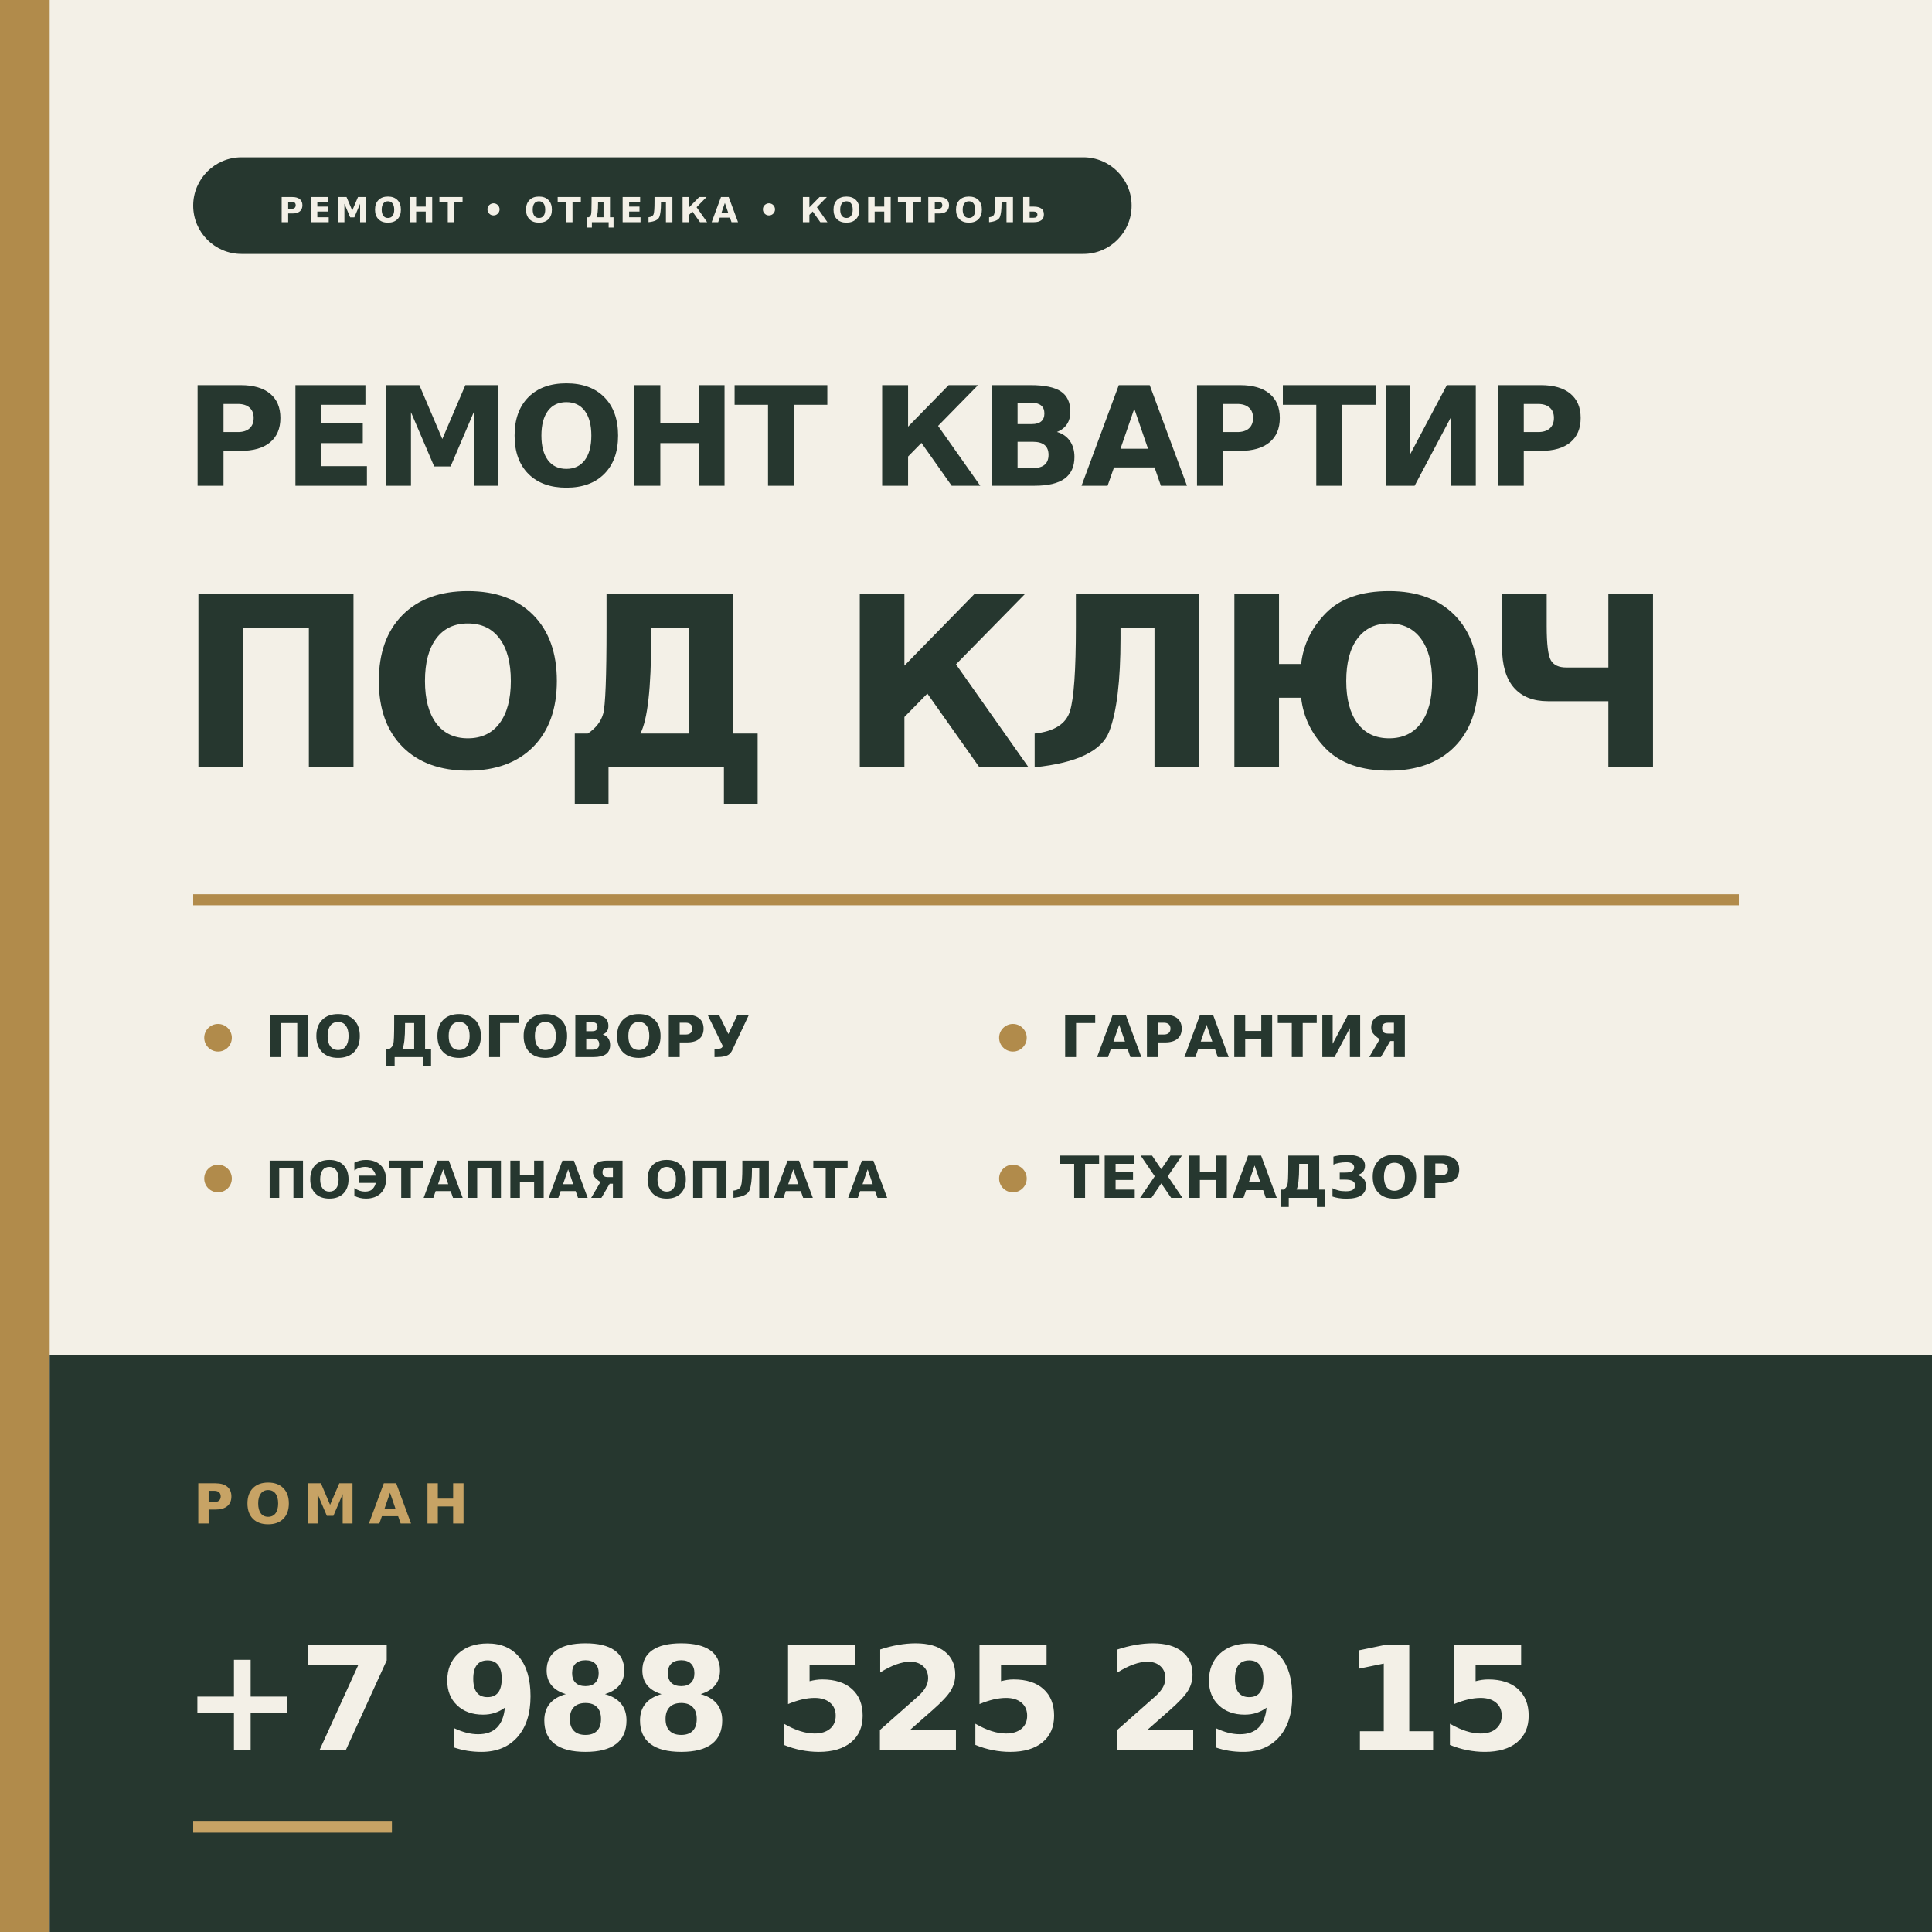
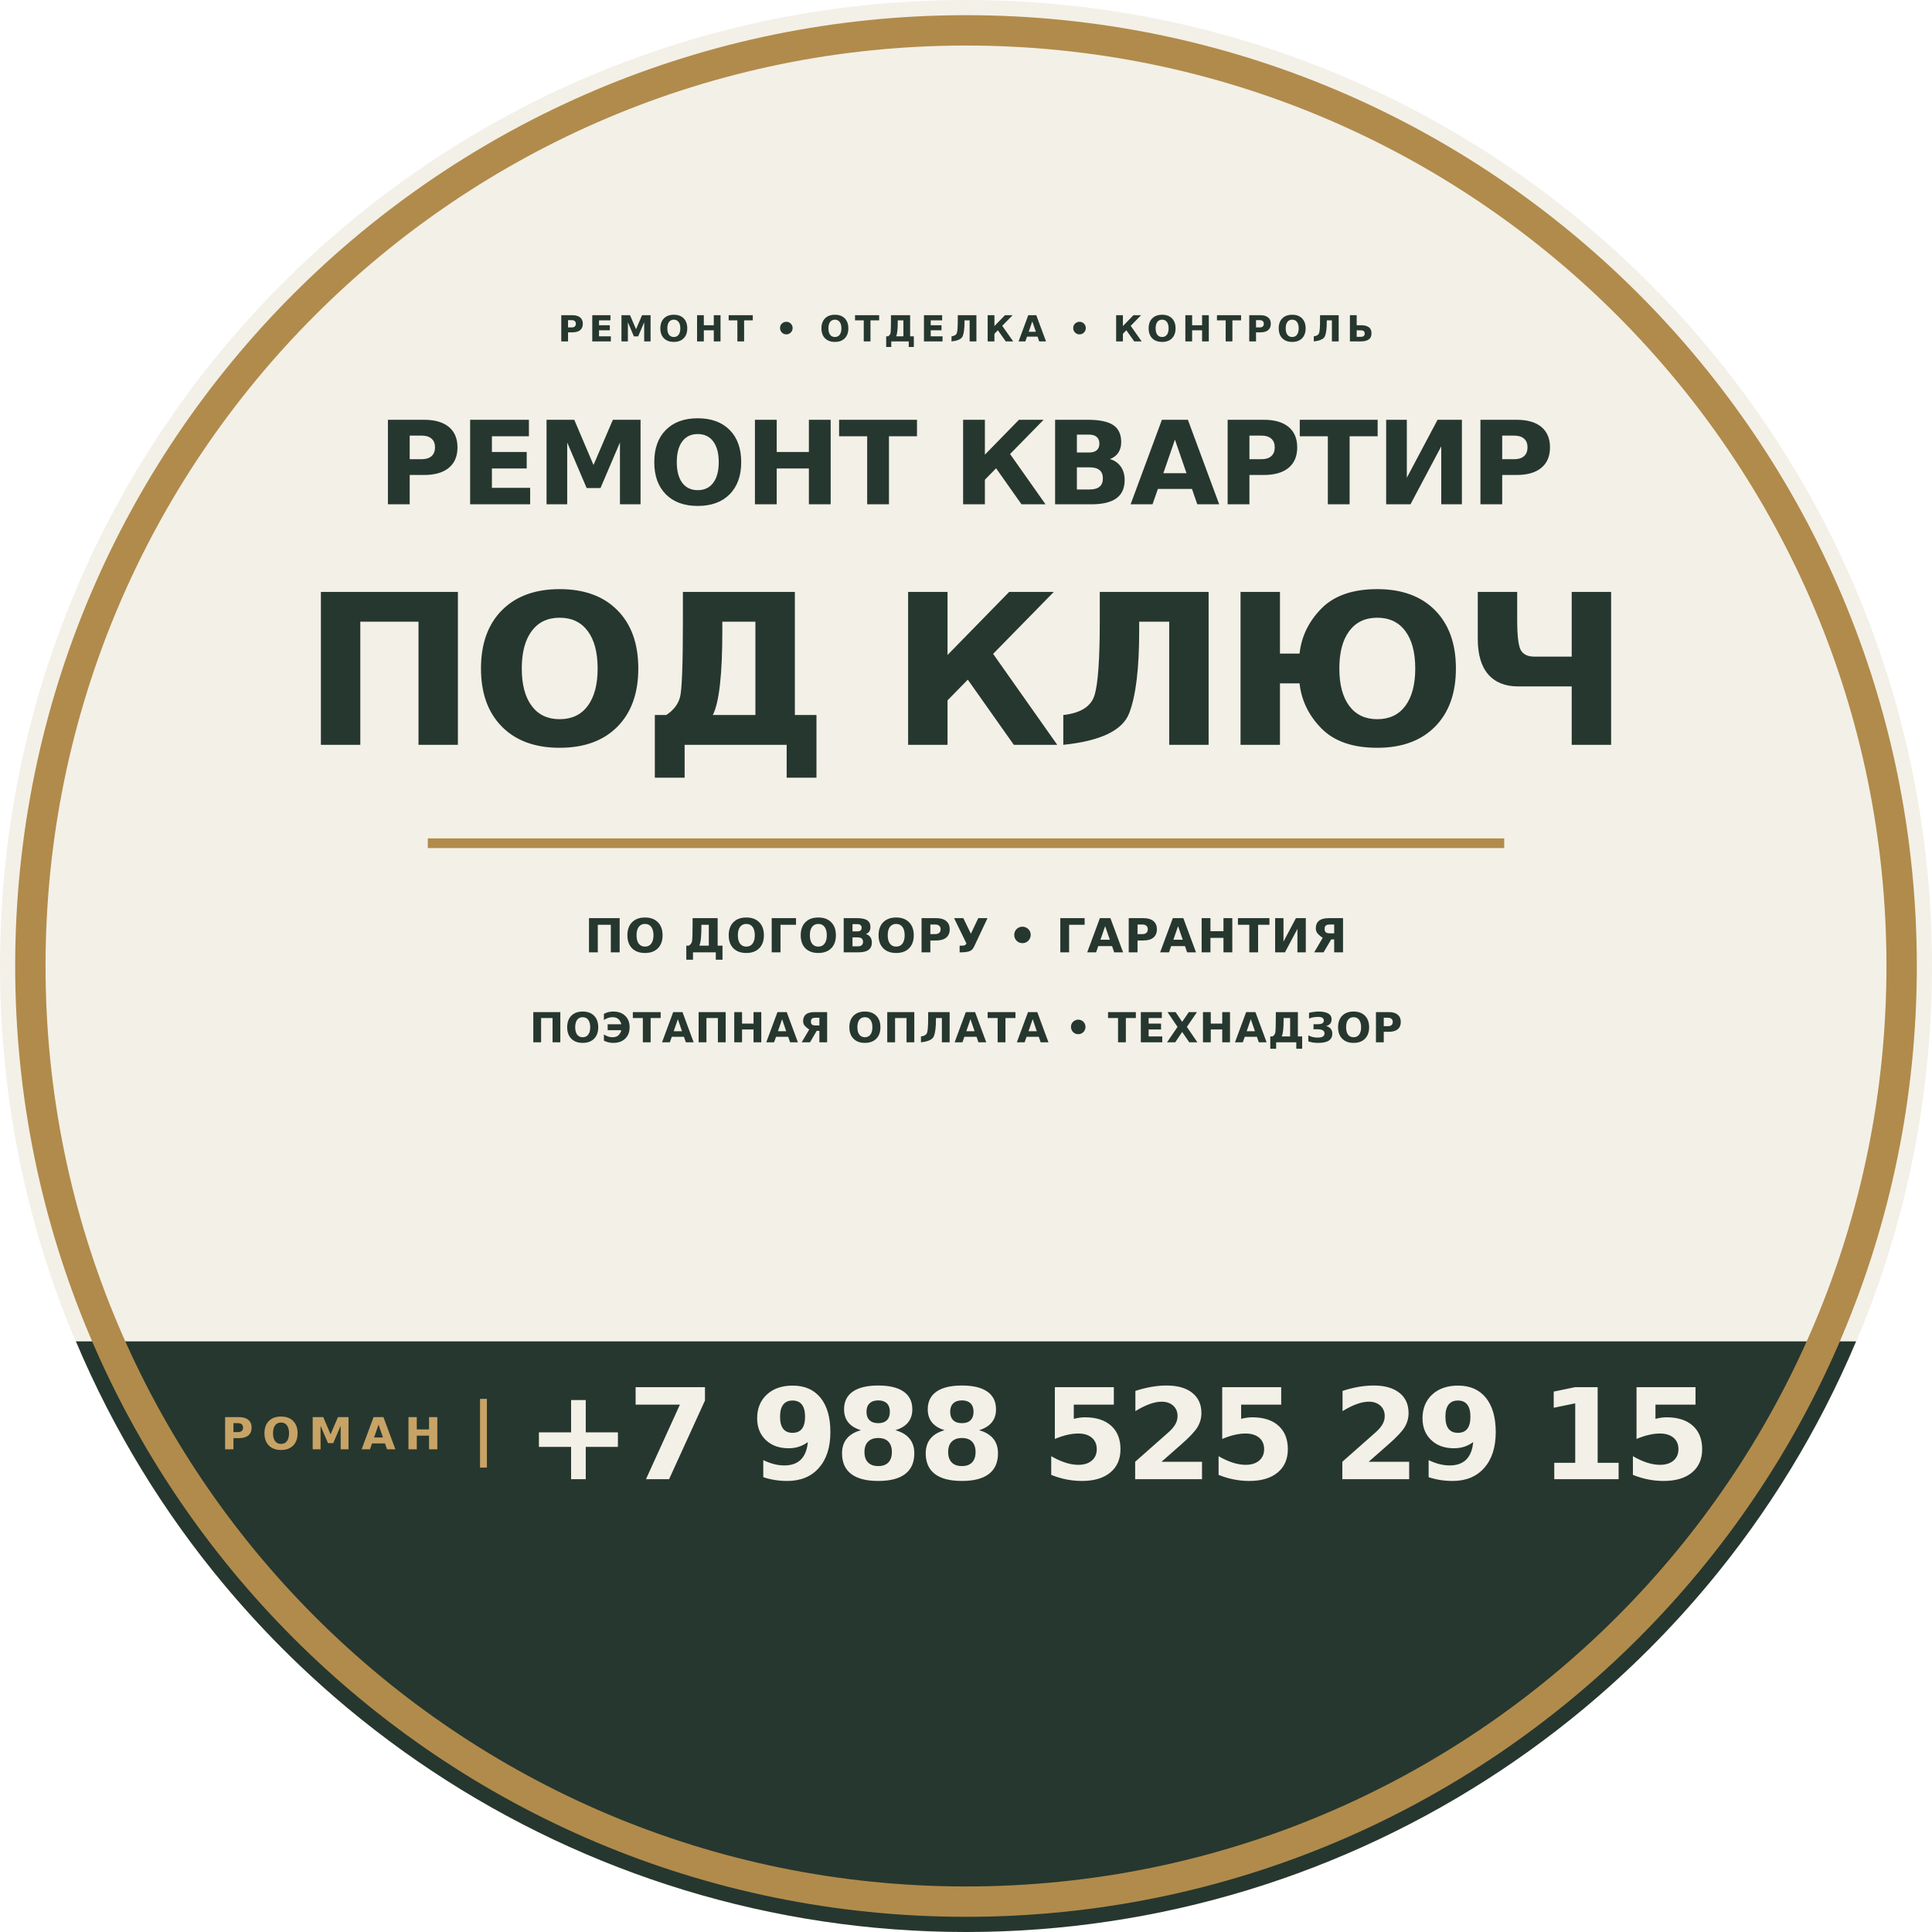
<svg xmlns="http://www.w3.org/2000/svg" width="700mm" height="700mm" viewBox="0 0 700 700">
-   <rect width="700" height="700" fill="#F3F0E7" />
-   <rect width="18" height="700" fill="#B18B4B" />
-   <rect x="70" y="57" width="340" height="35" rx="17.5" fill="#26372F" />
-   <text x="240" y="80.5" fill="#F3F0E7" font-family="DejaVu Sans, sans-serif" font-size="12.5" font-weight="700" letter-spacing="1.4" text-anchor="middle">РЕМОНТ • ОТДЕЛКА • КОНТРОЛЬ</text>
-   <text x="67" y="176" fill="#26372F" font-family="DejaVu Sans, sans-serif" font-size="50" font-weight="700" letter-spacing="-1.2">РЕМОНТ КВАРТИР</text>
-   <text x="64" y="278" fill="#26372F" font-family="DejaVu Sans, sans-serif" font-size="86" font-weight="700" letter-spacing="-3">ПОД КЛЮЧ</text>
-   <rect x="70" y="324" width="560" height="4" fill="#B18B4B" />
-   <circle cx="79" cy="376" r="5" fill="#B18B4B" />
-   <text x="96" y="383" fill="#26372F" font-family="DejaVu Sans, sans-serif" font-size="21" font-weight="700">ПО ДОГОВОРУ</text>
-   <circle cx="367" cy="376" r="5" fill="#B18B4B" />
-   <text x="384" y="383" fill="#26372F" font-family="DejaVu Sans, sans-serif" font-size="21" font-weight="700">ГАРАНТИЯ</text>
-   <circle cx="79" cy="427" r="5" fill="#B18B4B" />
-   <text x="96" y="434" fill="#26372F" font-family="DejaVu Sans, sans-serif" font-size="18.5" font-weight="700">ПОЭТАПНАЯ ОПЛАТА</text>
-   <circle cx="367" cy="427" r="5" fill="#B18B4B" />
-   <text x="384" y="434" fill="#26372F" font-family="DejaVu Sans, sans-serif" font-size="21" font-weight="700">ТЕХНАДЗОР</text>
-   <rect x="18" y="491" width="682" height="209" fill="#26372F" />
-   <text x="70" y="552" fill="#C7A365" font-family="DejaVu Sans, sans-serif" font-size="20" font-weight="700" letter-spacing="4">РОМАН</text>
-   <text x="66" y="634" fill="#F3F0E7" font-family="DejaVu Sans, sans-serif" font-size="52" font-weight="700" letter-spacing="-1.5">+7 988 525 29 15</text>
-   <rect x="70" y="660" width="72" height="4" fill="#C7A365" />
+   <defs>
+     <clipPath id="circle-cut">
+       <circle cx="350.0" cy="350.0" r="350.0" />
+     </clipPath>
+   </defs>
+   <g clip-path="url(#circle-cut)">
+     <circle cx="350.0" cy="350.0" r="350.0" fill="#F3F0E7" />
+     <path d="M 27.503 486.000 A 350.000 350.000 0 0 0 672.497 486.000 Z" fill="#26372F" />
+     <circle cx="350.0" cy="350.0" r="339" fill="none" stroke="#B18B4B" stroke-width="11" />
+     <text x="350.000" y="123.696" fill="#26372F" font-family="DejaVu Sans" font-size="13.000" font-weight="700" text-anchor="middle" letter-spacing="1.700">РЕМОНТ • ОТДЕЛКА • КОНТРОЛЬ</text>
+     <text x="350.000" y="182.719" fill="#26372F" font-family="DejaVu Sans" font-size="42.000" font-weight="700" text-anchor="middle" letter-spacing="-1.000">РЕМОНТ КВАРТИР</text>
+     <text x="350.000" y="269.858" fill="#26372F" font-family="DejaVu Sans" font-size="76.000" font-weight="700" text-anchor="middle" letter-spacing="-2.400">ПОД КЛЮЧ</text>
+     <rect x="155.000" y="303.771" width="390.000" height="3.500" fill="#B18B4B" />
+     <text x="350.000" y="345.050" fill="#26372F" font-family="DejaVu Sans" font-size="17.000" font-weight="700" text-anchor="middle" letter-spacing="0.400">ПО ДОГОВОРУ • ГАРАНТИЯ</text>
+     <text x="350.000" y="377.638" fill="#26372F" font-family="DejaVu Sans" font-size="15.000" font-weight="700" text-anchor="middle" letter-spacing="0.350">ПОЭТАПНАЯ ОПЛАТА • ТЕХНАДЗОР</text>
+     <text x="80.094" y="525.117" fill="#C7A365" font-family="DejaVu Sans" font-size="16.000" font-weight="700" text-anchor="start" letter-spacing="3.200">РОМАН</text>
+     <rect x="173.917" y="506.842" width="2.500" height="24.902" fill="#C7A365" />
+     <text x="190.417" y="535.939" fill="#F3F0E7" font-family="DejaVu Sans" font-size="45.728" font-weight="700" text-anchor="start" letter-spacing="-1.500">+7 988 525 29 15</text>
+   </g>
</svg>
